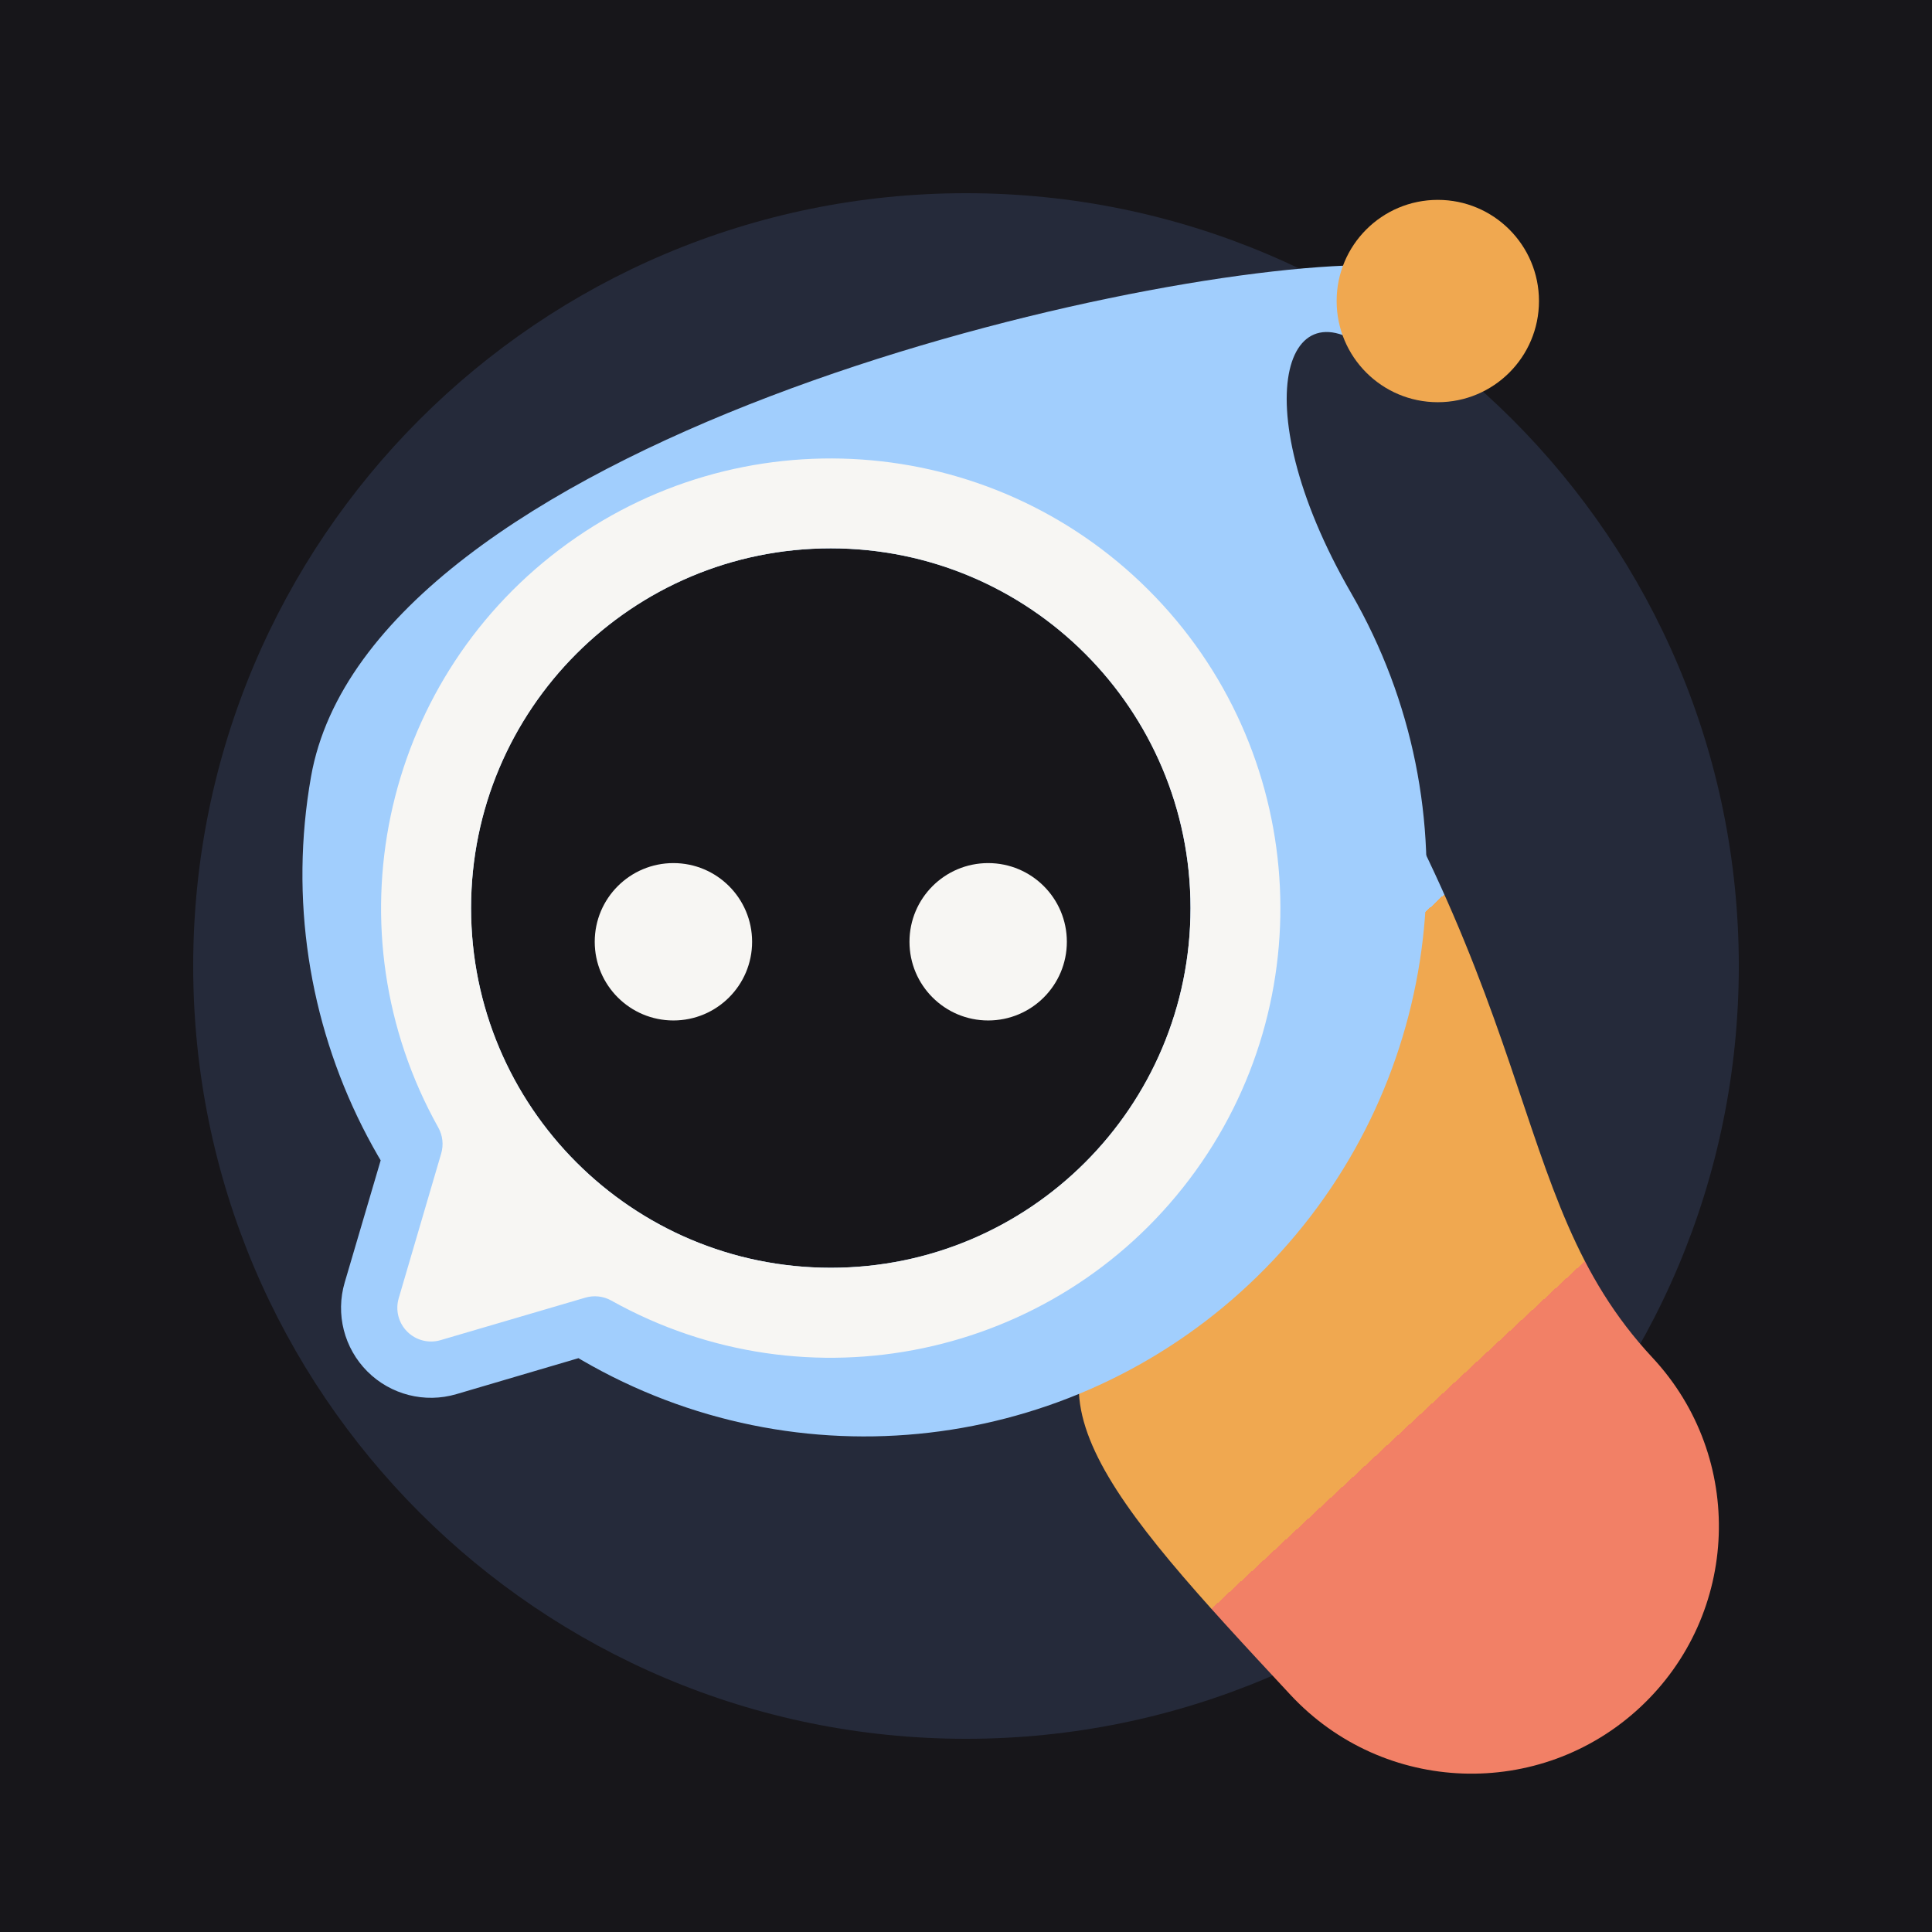
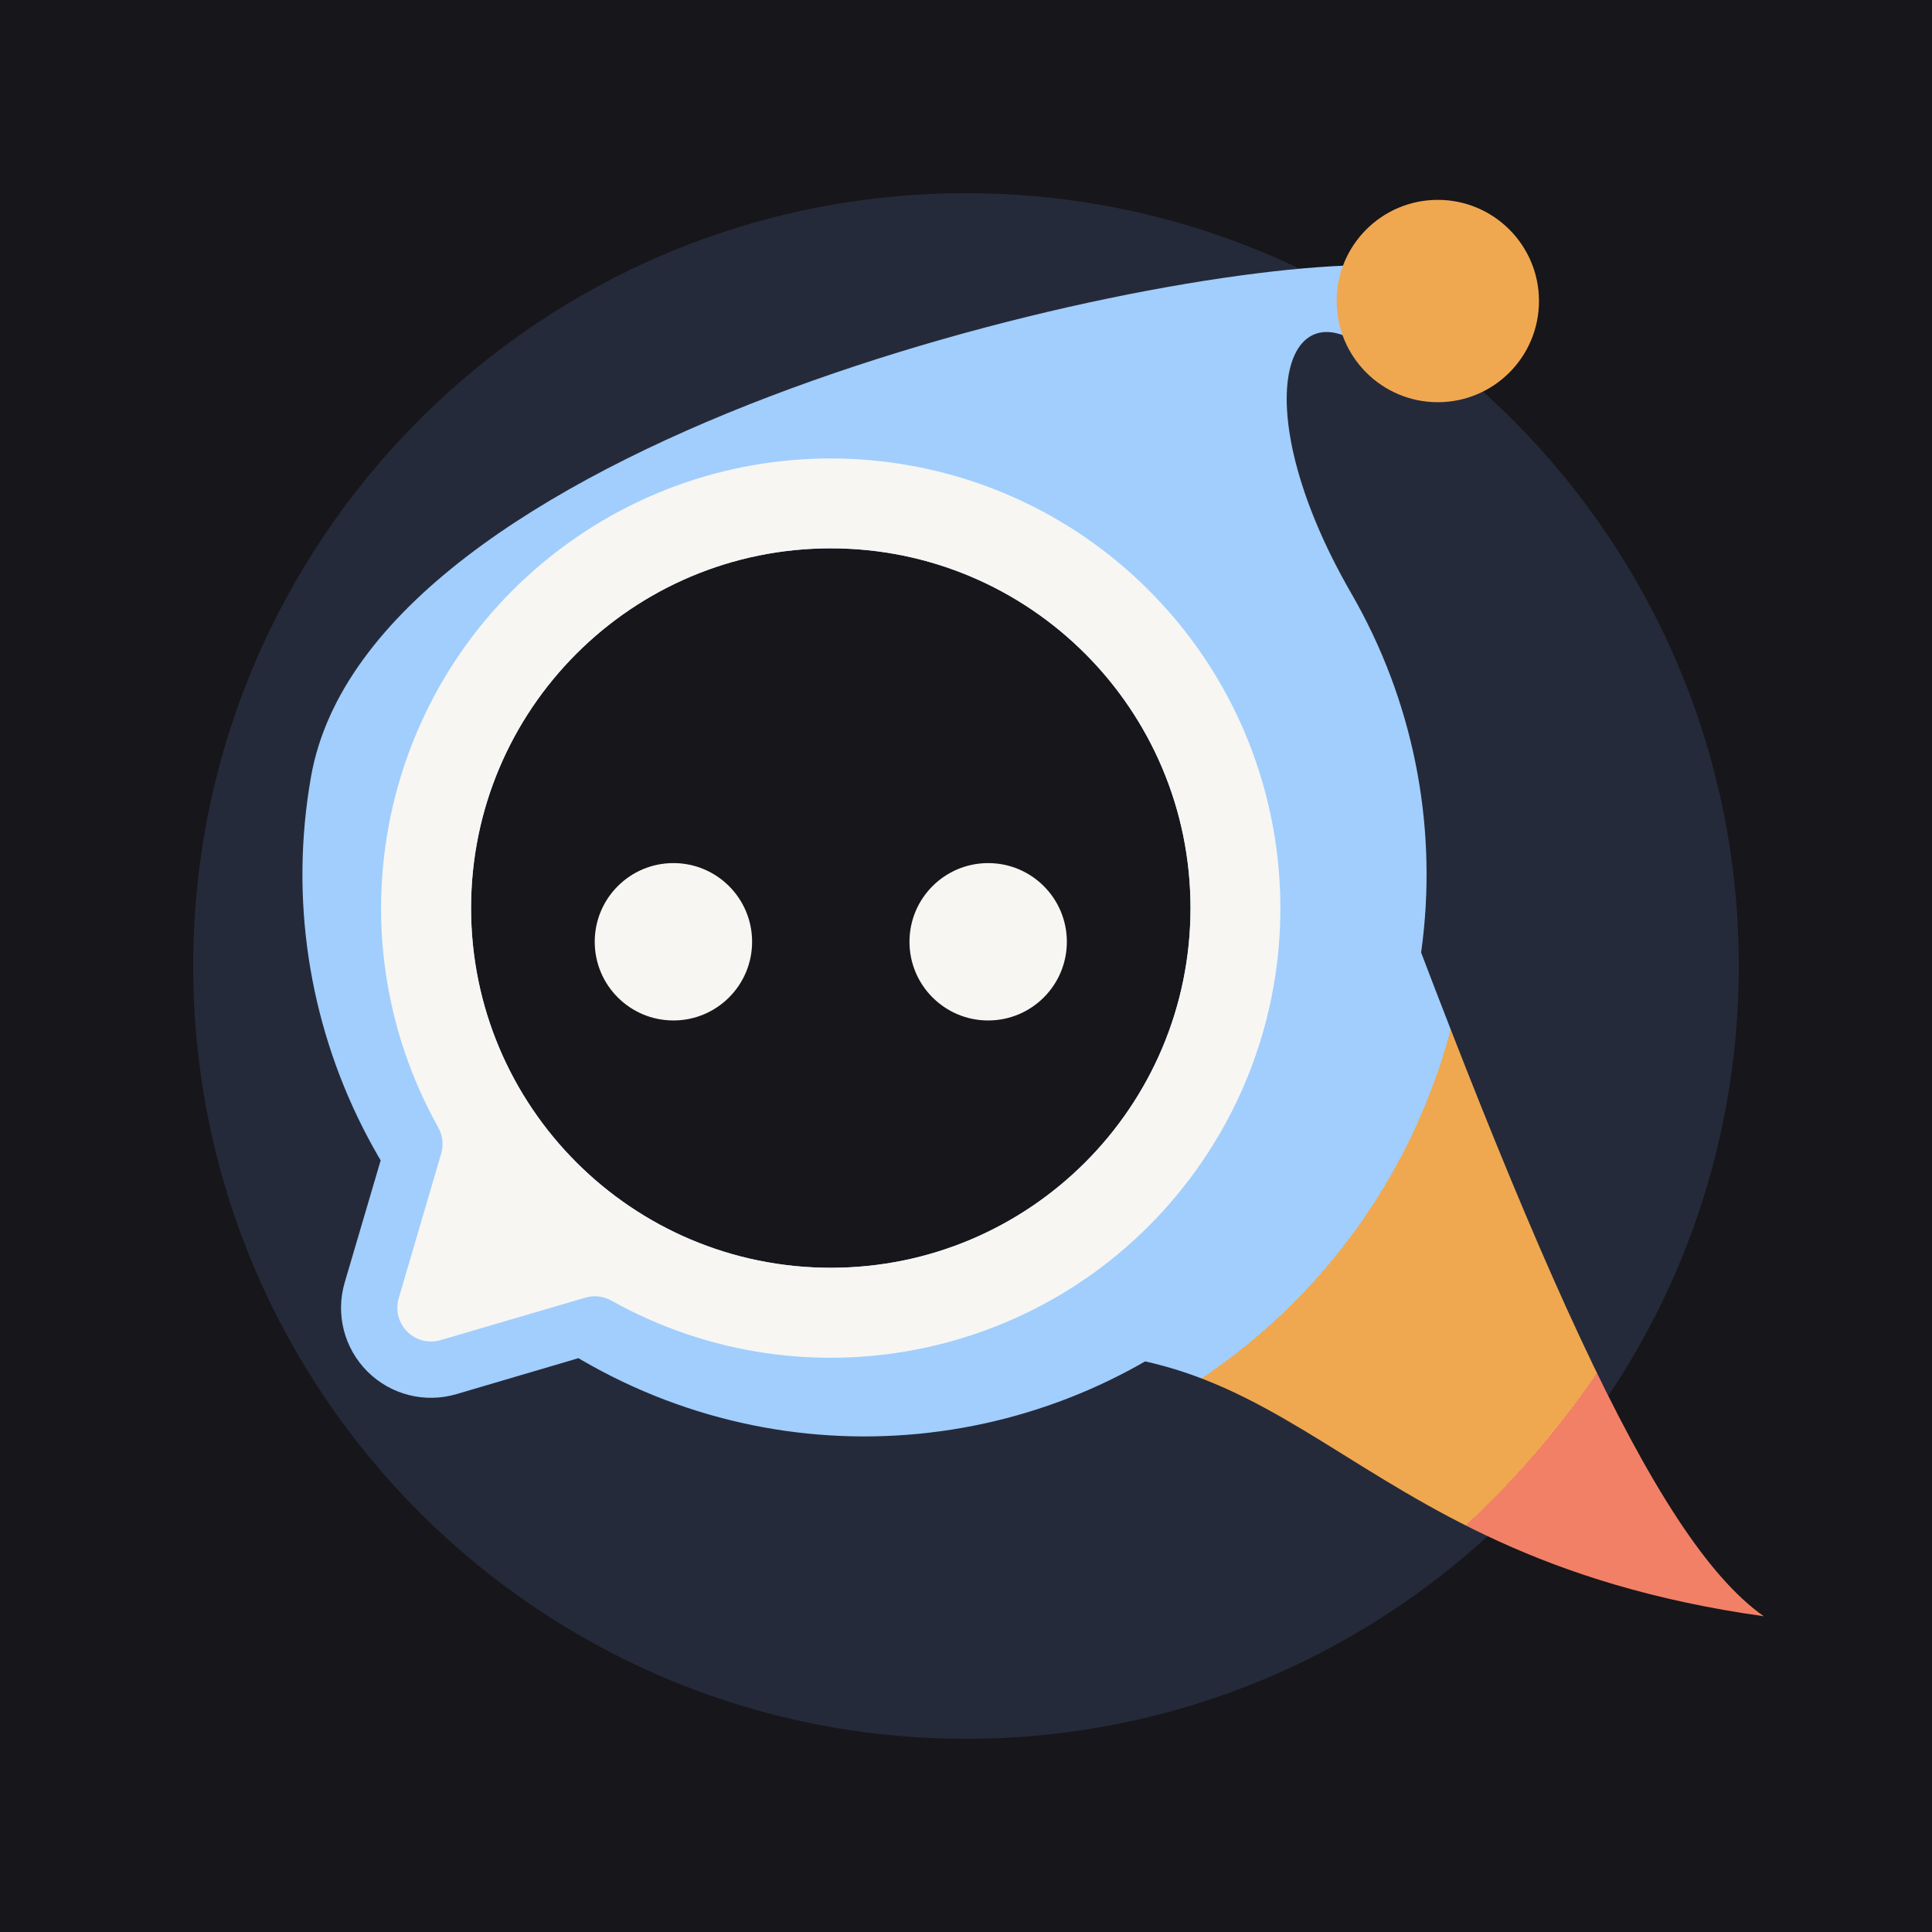
<svg xmlns="http://www.w3.org/2000/svg" viewBox="0 0 1024 1024" width="1024" height="1024">
  <defs>
    <clipPath id="plate">
      <rect width="1024" height="1024" />
    </clipPath>
-     <linearGradient id="comet" gradientUnits="userSpaceOnUse" x1="32.5" y1="31.5" x2="67" y2="68.55">
+     <radialGradient id="comet" gradientUnits="userSpaceOnUse" cx="32.5" cy="31.5" r="51.86">
      <stop offset="0" stop-color="#a1cefd" />
-       <stop offset="0.36" stop-color="#a1cefd" />
-       <stop offset="0.36" stop-color="#f0a850" />
-       <stop offset="0.68" stop-color="#f0a850" />
-       <stop offset="0.68" stop-color="#f28066" />
+       <stop offset="0.52" stop-color="#a1cefd" />
+       <stop offset="0.52" stop-color="#f0a850" />
+       <stop offset="0.76" stop-color="#f0a850" />
+       <stop offset="0.76" stop-color="#f28066" />
      <stop offset="1" stop-color="#f28066" />
-     </linearGradient>
+     </radialGradient>
  </defs>
  <rect width="1024" height="1024" fill="#17161a" />
  <circle cx="512" cy="512" r="409.6" fill="#252a3a" />
  <g clip-path="url(#plate)">
    <g transform="translate(70.94 88.06) scale(11.916)">
-       <path fill="url(#comet)" d="M50.52 18.88C63.14 36.9 60.74 45.69 67.55 53A11 11 0 0 1 51.45 68C43.27 59.21 38.57 54.11 45.12 49.52Z" />
+       <path fill="url(#comet)" d="M53.17 23.98C62.07 48.41 67.59 61.06 72.5 64.5C52.69 61.72 52.08 50.39 36.32 53.17Z" />
      <path fill="#a1cefd" d="M7.88 27.16C10.48 12.39 44 4.4 55 4.4L55.6 8.8C51.36 4.56 49.15 10.34 54.15 19A25 25 0 1 1 7.88 27.16ZM31 33L21.41 52.54L14.35 54.62A4 4 0 0 1 9.38 49.65L11.46 42.59Z" />
      <path fill="#17161a" d="M47 33A16 16 0 1 1 15 33A16 16 0 1 1 47 33Z" />
      <path fill="#f7f6f3" fill-rule="evenodd" d="M13.54 42.76A20 20 0 1 1 21.24 50.46A1.5 1.5 0 0 0 20.08 50.33L13.64 52.22A1.5 1.5 0 0 1 11.78 50.36L13.67 43.92A1.5 1.5 0 0 0 13.54 42.76ZM47 33A16 16 0 1 0 15 33A16 16 0 1 0 47 33Z" />
      <path fill="#f7f6f3" d="M27.5 34.5A3.5 3.5 0 1 1 20.5 34.5A3.5 3.5 0 1 1 27.5 34.5ZM41.5 34.5A3.5 3.5 0 1 1 34.5 34.5A3.5 3.5 0 1 1 41.5 34.5Z" />
      <path fill="#f0a850" d="M62.5 6A4.5 4.5 0 1 1 53.5 6A4.5 4.5 0 1 1 62.5 6Z" />
    </g>
  </g>
</svg>
